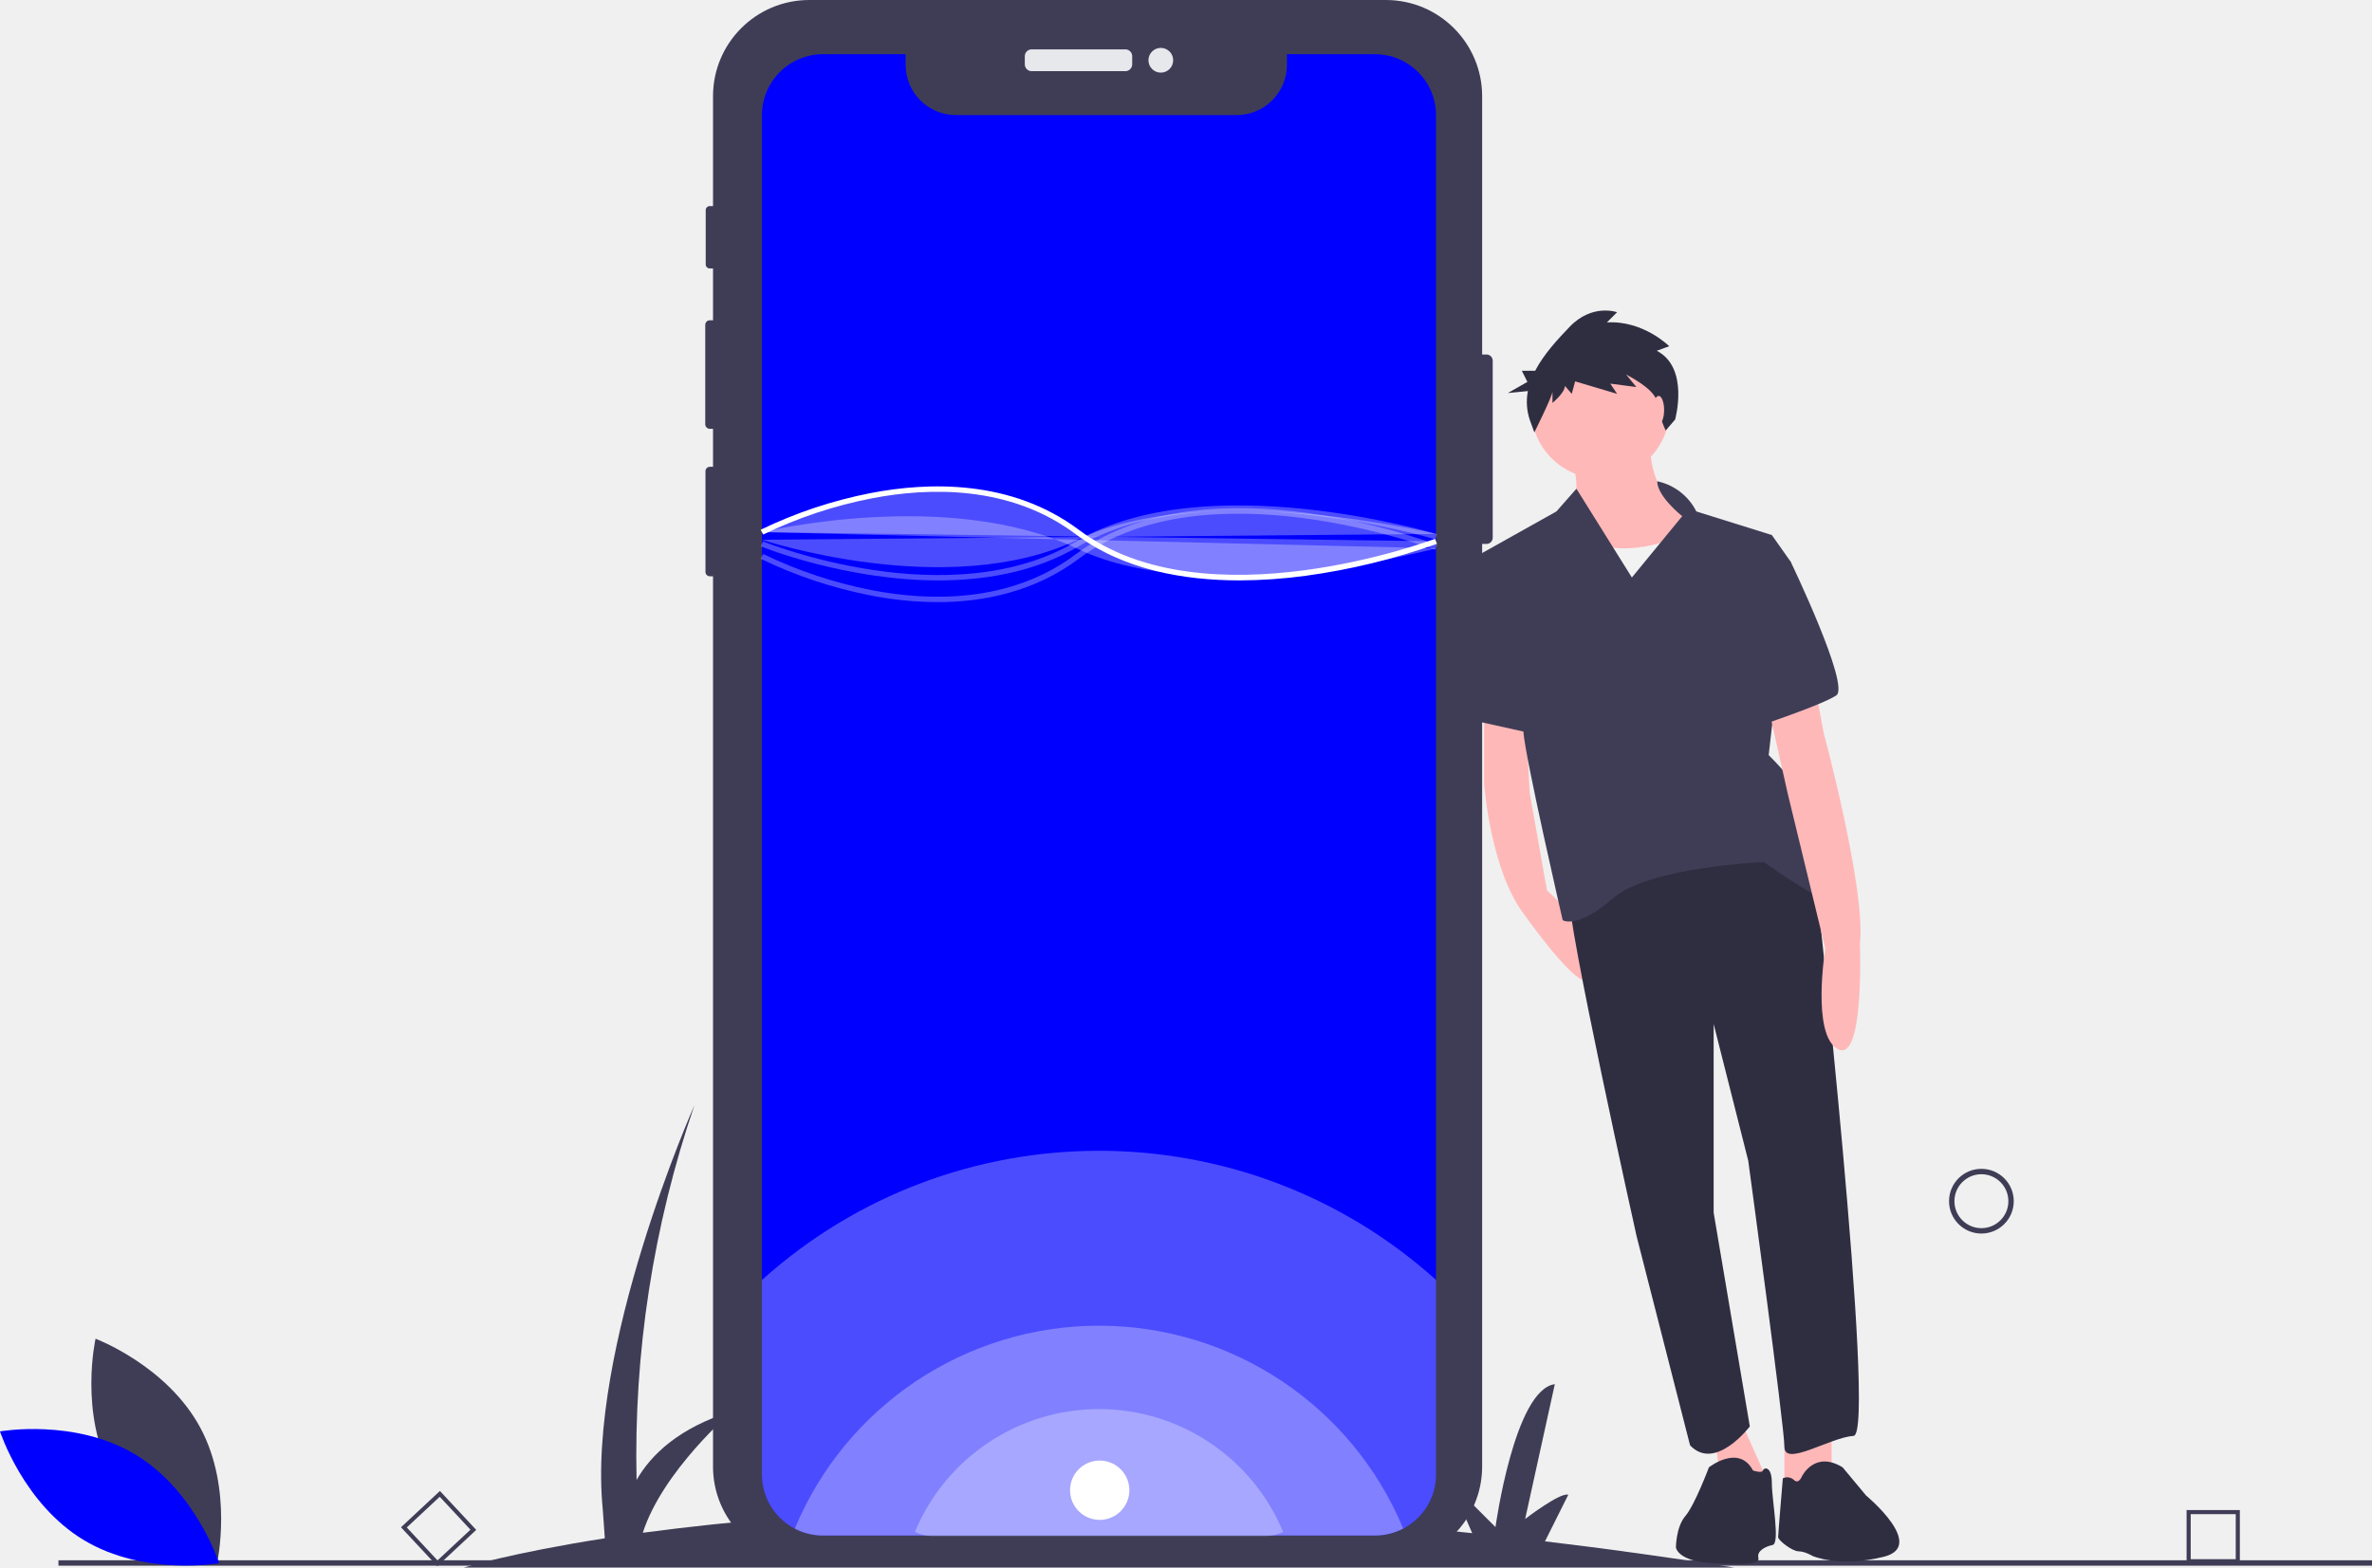
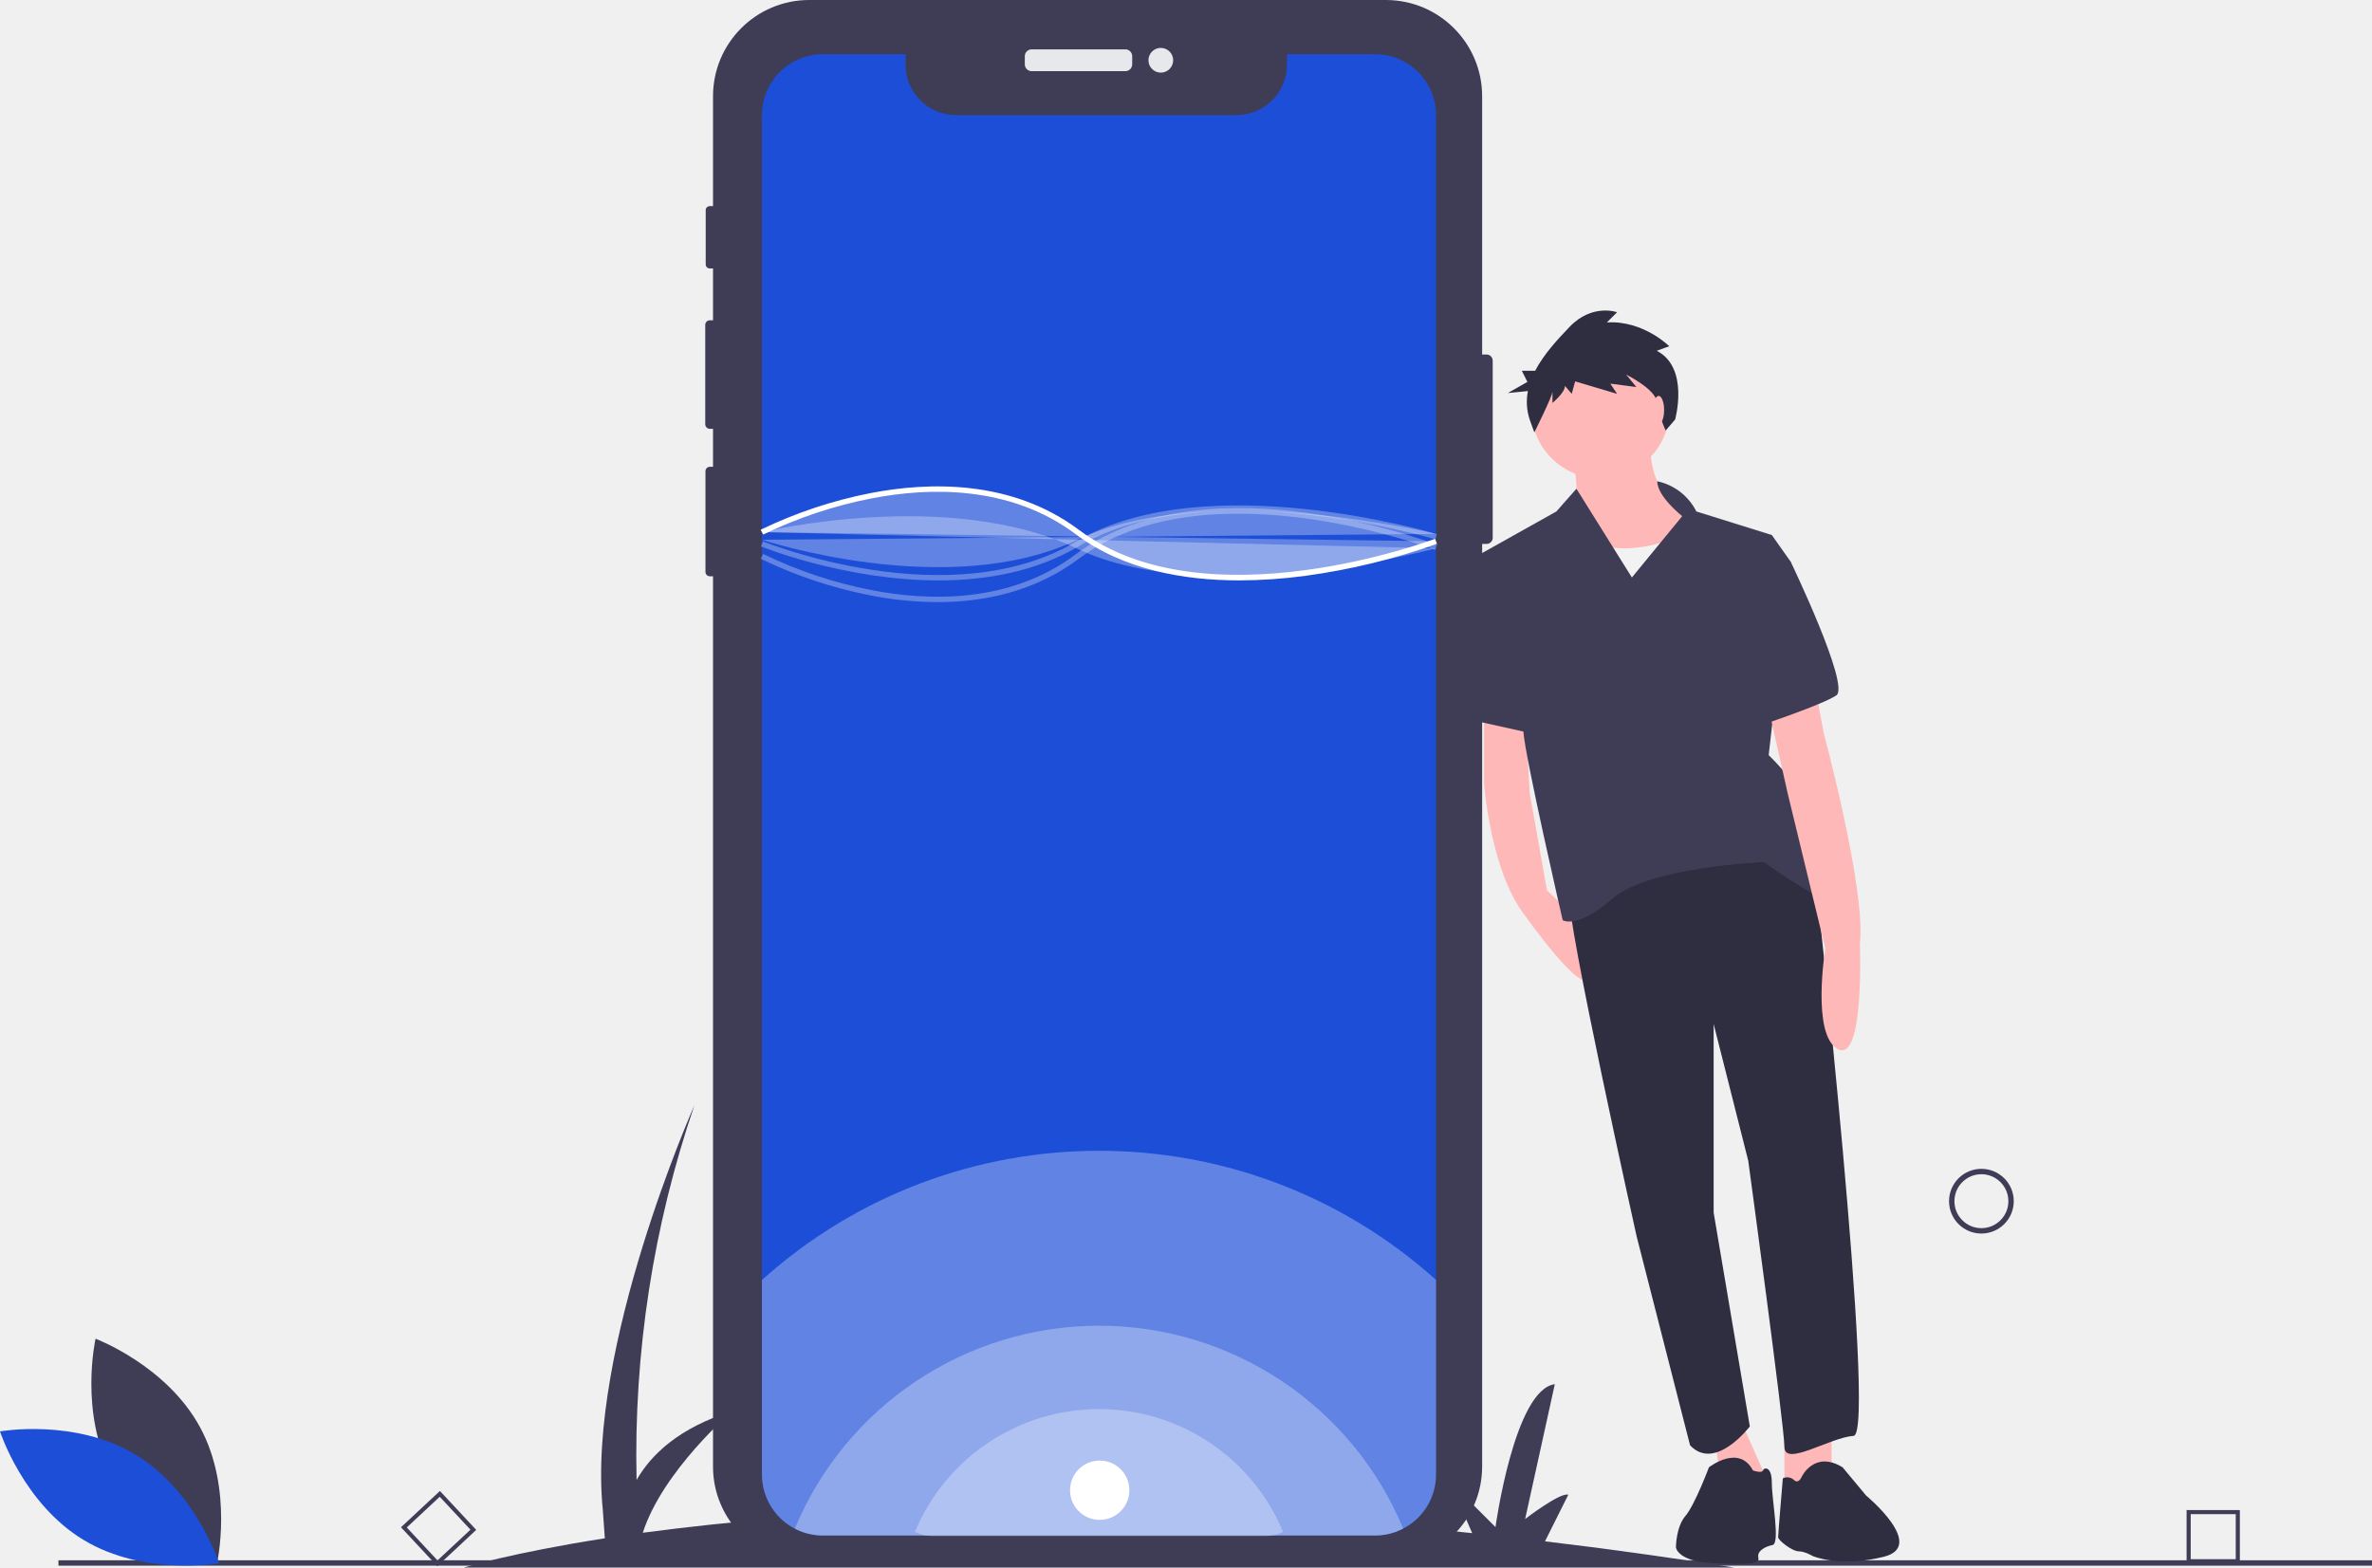
<svg xmlns="http://www.w3.org/2000/svg" id="f7bb3db6-0aca-42e3-bcc4-5e9b3a55e19d" data-name="Layer 1" width="879.5" height="581.351" viewBox="0 0 879.5 581.351">
  <path d="M803.25,740.675q-36.476-5.71-70.143-9.714L741.75,713.675c-3-1-16,9-16,9l11-50c-15,2-22,53-22,53l-17-17,8.368,19.247c-68.681-7.217-127.947-9.469-177.766-8.952L535.75,704.175c-3-1-16,9-16,9l11-50c-15,2-22,53-22,53l-17-17,8.863,20.386A997.852,997.852,0,0,0,398.591,727.777c7.382-22.996,33.159-45.102,33.159-45.102-19.821,6.166-30.132,16.212-35.469,25.525A401.561,401.561,0,0,1,417.75,569.175s-40,90-34,150l.761,10.658C349.712,735.262,332.25,740.675,332.25,740.675Z" transform="translate(-160.25 -159.3247)" fill="#3f3d56" />
  <path d="M894.922,616.811a12,12,0,1,1,12-12A12.014,12.014,0,0,1,894.922,616.811Zm0-22a10,10,0,1,0,10,10A10.011,10.011,0,0,0,894.922,594.811Z" transform="translate(-160.25 -159.3247)" fill="#3f3d56" />
  <path d="M990.75,739.101H971.009V719.36H990.75Zm-18.223-1.519h16.704v-16.704H972.527Z" transform="translate(-160.25 -159.3247)" fill="#3f3d56" />
  <path d="M322.394,740.181l-13.465-14.436L323.365,712.28l13.465,14.436ZM311.075,725.819l11.394,12.215,12.215-11.394L323.29,714.426Z" transform="translate(-160.25 -159.3247)" fill="#3f3d56" />
  <rect x="21.672" y="578.662" width="857.828" height="2" fill="#3f3d56" />
  <path d="M713.725,293.085v65.68a2.296,2.296,0,0,1-2.29,2.29h-1.63v342.15a35.702,35.702,0,0,1-35.7,35.7H460.315a35.693,35.693,0,0,1-35.69-35.7v-330.15h-1.18a1.618,1.618,0,0,1-1.62-1.61v-37.38a1.62,1.62,0,0,1,1.62-1.62h1.18v-14.08H423.435a1.696,1.696,0,0,1-1.69-1.7v-36.87a1.694,1.694,0,0,1,1.69-1.69H424.625v-19.22H423.415a1.498,1.498,0,0,1-1.5-1.5v-20.12a1.507,1.507,0,0,1,1.5-1.51H424.625v-40.74a35.691,35.691,0,0,1,35.69-35.69H674.105a35.7,35.7,0,0,1,35.7,35.69v95.78H711.435A2.296,2.296,0,0,1,713.725,293.085Z" transform="translate(-160.25 -159.3247)" fill="#3f3d56" />
  <rect x="379.979" y="18.307" width="39.823" height="8.086" rx="2.542" fill="#e6e8ec" />
  <circle cx="430.41" cy="22.35" r="4.587" fill="#e6e8ec" />
-   <path d="M692.71,202.075v504.09a22.58,22.58,0,0,1-7.96,17.23,22.642,22.642,0,0,1-14.69,5.41H465.41a22.587,22.587,0,0,1-10.46-2.55,21.155,21.155,0,0,1-2.2-1.3,22.668,22.668,0,0,1-9.99-18.79v-504.09a22.649,22.649,0,0,1,22.65-22.65h30.63v3.93a18.65,18.65,0,0,0,18.65,18.65H618.77a18.65,18.65,0,0,0,18.65-18.65v-3.93h32.64A22.643,22.643,0,0,1,692.71,202.075Z" transform="translate(-160.25 -159.3247)" fill="#0000ff" />
+   <path d="M692.71,202.075v504.09a22.58,22.58,0,0,1-7.96,17.23,22.642,22.642,0,0,1-14.69,5.41H465.41a22.587,22.587,0,0,1-10.46-2.55,21.155,21.155,0,0,1-2.2-1.3,22.668,22.668,0,0,1-9.99-18.79v-504.09a22.649,22.649,0,0,1,22.65-22.65h30.63v3.93a18.65,18.65,0,0,0,18.65,18.65H618.77a18.65,18.65,0,0,0,18.65-18.65v-3.93h32.64A22.643,22.643,0,0,1,692.71,202.075Z" transform="translate(-160.25 -159.3247)" fill="#1d4ed8" />
  <path d="M692.71,634.005v72.16a22.58,22.58,0,0,1-7.96,17.23,22.642,22.642,0,0,1-14.69,5.41H465.41a22.587,22.587,0,0,1-10.46-2.55,21.155,21.155,0,0,1-2.2-1.3,22.668,22.668,0,0,1-9.99-18.79v-72.13a186.971,186.971,0,0,1,249.95-.03Z" transform="translate(-160.25 -159.3247)" fill="#fff" opacity="0.3" />
  <path d="M680.54,726.235a22.41,22.41,0,0,1-10.48,2.57H465.41a22.587,22.587,0,0,1-10.46-2.55,122.161,122.161,0,0,1,225.59-.02Z" transform="translate(-160.25 -159.3247)" fill="#fff" opacity="0.3" />
  <path d="M636,727.445A13.561,13.561,0,0,1,629.658,729H505.82a13.668,13.668,0,0,1-6.33-1.543A73.923,73.923,0,0,1,636,727.445Z" transform="translate(-160.25 -159.3247)" fill="#fff" opacity="0.3" />
  <path d="M619.796,374.575c-20.529,0-43.058-3.909-60.646-17.1-24.487-18.365-54.657-17.385-75.653-13.328a164.863,164.863,0,0,0-40.274,13.415l-.925-1.773a166.957,166.957,0,0,1,40.768-13.595c21.409-4.144,52.197-5.134,77.285,13.682,47,35.25,131.158,3.59,132.001,3.268l.717,1.867a242.355,242.355,0,0,1-48.706,11.857A186.202,186.202,0,0,1,619.796,374.575Z" transform="translate(-160.25 -159.3247)" fill="#fff" />
  <path d="M442.75,356.675s69-16.712,117,6.17,133-.17,133-.17" transform="translate(-160.25 -159.3247)" fill="#fff" opacity="0.3" />
  <path d="M507.891,382.636a131.456,131.456,0,0,1-24.826-2.479A166.957,166.957,0,0,1,442.297,366.562l.925-1.773a164.862,164.862,0,0,0,40.274,13.415c20.996,4.057,51.166,5.037,75.653-13.328,25.066-18.8,60.177-18.747,85.212-15.392a242.355,242.355,0,0,1,48.706,11.857l-.717,1.867c-.845-.324-85.001-31.983-132.001,3.268C543.898,378.814,524.993,382.636,507.891,382.636Z" transform="translate(-160.25 -159.3247)" fill="#fff" opacity="0.3" />
  <path d="M508.231,374.584c-34.634,0-65.391-12.425-65.852-12.615l.762-1.85c.685.282,69.088,27.899,116.1.064,47.825-28.32,132.906-3.041,133.759-2.782l-.58,1.914c-.845-.256-85.093-25.281-132.161,2.589C544.197,371.415,525.719,374.584,508.231,374.584Z" transform="translate(-160.25 -159.3247)" fill="#fff" opacity="0.3" />
  <path d="M442.76,359.505s68.99,22.882,116.99,0,132.96-2.162,132.96-2.162" transform="translate(-160.25 -159.3247)" fill="#fff" opacity="0.3" />
  <path d="M710.519,420.725v29.153s2.332,32.651,15.159,48.977c0,0,20.99,29.736,23.905,23.322l-3.59-21.115-12.152-11.536-6.414-36.149-1.749-32.651Z" transform="translate(-160.25 -159.3247)" fill="#ffb8b8" />
  <polygon points="679.124 524.941 679.124 546.514 661.633 552.928 661.633 527.856 679.124 524.941" fill="#ffb8b8" />
  <polygon points="643.558 522.609 655.219 548.846 638.894 555.843 635.395 530.189 643.558 522.609" fill="#ffb8b8" />
  <path d="M832.961,480.779s23.322,210.483,14.576,211.066-25.654,11.661-25.654,4.081S808.472,589.811,808.472,589.811L795.645,539.085V609.052l13.41,79.296s-12.827,16.909-22.156,6.997l-19.824-77.546S740.838,500.02,742.004,490.691C742.004,490.691,802.059,439.382,832.961,480.779Z" transform="translate(-160.25 -159.3247)" fill="#2f2e41" />
  <path d="M828.296,707.005s4.664-9.912,15.159-3.498l8.746,10.495S874.75,732.675,858.75,736.675c-16.491,4.123-26.372-.263-26.372-.263s-2.915-1.749-5.247-1.749-7.58-4.081-7.58-5.248,1.749-21.827,1.749-21.827a3.677,3.677,0,0,1,4.081.583C827.13,709.92,828.296,707.005,828.296,707.005Z" transform="translate(-160.25 -159.3247)" fill="#2f2e41" />
  <path d="M793.896,703.507s11.078-8.746,16.326,1.166c0,0,3.304,1.166,3.693,0s3.304-1.749,3.304,4.664,3.166,22.41.251,22.993-5.831,2.332-5.247,4.664-3.166,2.661-16.576,2.078-13.993-5.831-13.993-5.831,0-7.58,3.498-11.661S793.896,703.507,793.896,703.507Z" transform="translate(-160.25 -159.3247)" fill="#2f2e41" />
  <path d="M772.323,321.605s-2.915,21.573,15.742,29.153-41.397,32.651-47.228,18.075,1.166-19.241,1.166-19.241,5.831-5.831.583-21.573Z" transform="translate(-160.25 -159.3247)" fill="#ffb8b8" />
  <circle cx="593.415" cy="151.785" r="25.654" fill="#ffb8b8" />
  <path d="M783.401,357.755s-17.492,9.329-34.4,2.332-16.326,23.322-16.326,23.322l8.746,22.739,60.638-5.831-4.081-34.983Z" transform="translate(-160.25 -159.3247)" fill="#f2f2f2" />
  <path d="M774.711,337.804a21.166,21.166,0,0,1,14.521,11.205l27.987,8.746,6.997,9.912-8.163,71.716s15.159,14.576,15.159,22.739,18.658,36.149,9.329,32.651-26.238-15.743-26.238-15.743-42.563,1.749-55.973,13.41-18.658,8.163-18.658,8.163-13.993-60.638-14.576-69.967-16.909-65.302-16.909-65.302l29.153-16.326,7.425-8.425,20.561,32.913L783.984,350.758S774.766,343.508,774.711,337.804Z" transform="translate(-160.25 -159.3247)" fill="#3f3d56" />
  <path d="M832.961,412.562l3.498,18.658s15.743,58.306,13.41,78.129c0,0,1.749,44.312-8.163,39.065s-4.664-37.316-4.664-37.316L823.049,453.376l-7.58-33.817Z" transform="translate(-160.25 -159.3247)" fill="#ffb8b8" />
  <path d="M818.384,364.168l5.831,3.498s22.156,46.061,16.909,49.56S813.137,428.304,813.137,428.304Z" transform="translate(-160.25 -159.3247)" fill="#3f3d56" />
  <polygon points="561.93 206.01 548.228 205.718 545.022 211.257 549.103 267.814 570.093 272.478 561.93 206.01" fill="#3f3d56" />
  <path d="M774.556,289.413l4.624-1.681s-9.668-9.669-23.12-8.828l3.783-3.783s-9.248-3.363-17.656,5.465c-4.42,4.641-9.533,10.095-12.721,16.24h-4.952l2.067,4.134-7.234,4.134,7.425-.743a20.859,20.859,0,0,0,.702,10.706l1.681,4.624s6.726-13.452,6.726-15.133v4.204s4.624-3.783,4.624-6.306l2.522,2.943,1.261-4.624,15.554,4.624-2.522-3.783,9.669,1.261-3.783-4.624s10.93,5.465,11.35,10.089,3.306,10.652,3.306,10.652l3.498-4.081S786.747,295.719,774.556,289.413Z" transform="translate(-160.25 -159.3247)" fill="#2f2e41" />
  <ellipse cx="614.988" cy="152.077" rx="2.041" ry="5.247" fill="#ffb8b8" />
  <path d="M201.884,706.341c12.428,23.049,38.806,32.944,38.806,32.944s6.227-27.475-6.201-50.524-38.806-32.944-38.806-32.944S189.456,683.292,201.884,706.341Z" transform="translate(-160.25 -159.3247)" fill="#3f3d56" />
-   <path d="M210.427,698.758c22.438,13.5,31.08,40.314,31.08,40.314s-27.738,4.927-50.177-8.573S160.25,690.185,160.25,690.185,187.988,685.258,210.427,698.758Z" transform="translate(-160.25 -159.3247)" fill="#0000ff" />
+   <path d="M210.427,698.758c22.438,13.5,31.08,40.314,31.08,40.314s-27.738,4.927-50.177-8.573S160.25,690.185,160.25,690.185,187.988,685.258,210.427,698.758Z" transform="translate(-160.25 -159.3247)" fill="#1d4ed8" />
  <path d="M442.76,356.675s68.99-36,116.99,0,132.96,3.402,132.96,3.402" transform="translate(-160.25 -159.3247)" fill="#fff" opacity="0.3" />
  <circle cx="407.75" cy="552.675" r="11" fill="#fff" />
</svg>
